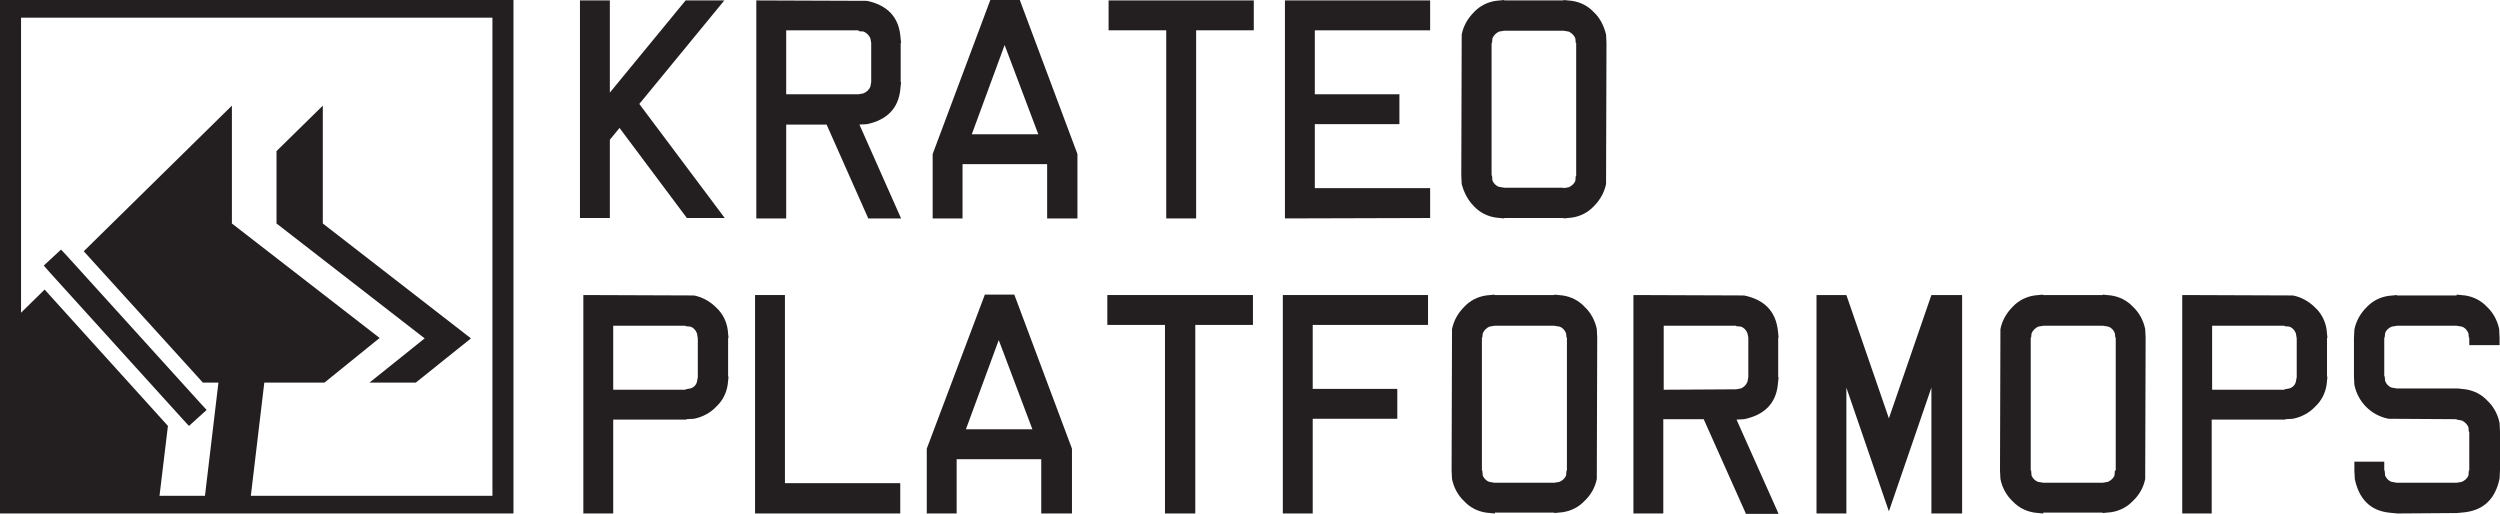
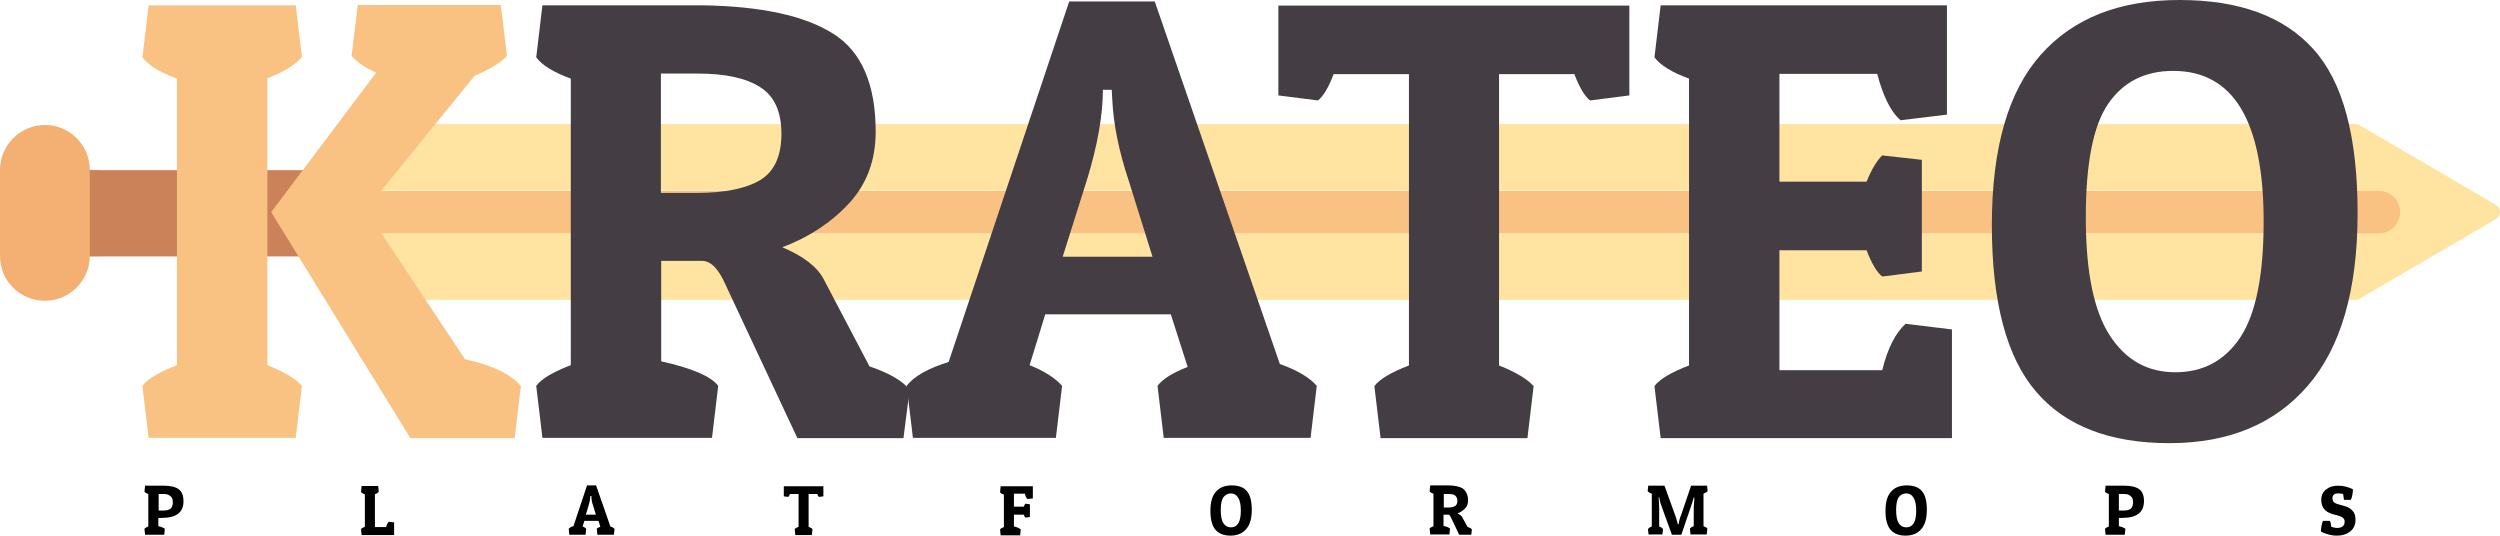
- <svg xmlns="http://www.w3.org/2000/svg" version="1.1" id="Layer_1" x="0px" y="0px" viewBox="0 0 594 122.1" style="enable-background:new 0 0 594 122.1;" xml:space="preserve">
+ <svg xmlns="http://www.w3.org/2000/svg" version="1.1" x="0px" y="0px" viewBox="0 0 846.2 181.3" style="enable-background:new 0 0 846.2 181.3;" xml:space="preserve">
  <style type="text/css">
- 	.st0{fill:#231F20;}
+ 	.st0{fill:#F4B073;}
+ 	.st1{fill:#CC8259;}
+ 	.st2{fill:#FFE4A1;}
+ 	.st3{fill:#FAC282;}
+ 	.st4{fill:#443D44;}
</style>
-   <g>
-     <path class="st0" d="M137.8,51.9V0.1h7.1V22l18-21.9h9.2l-20.2,24.6l20.3,27.1h-9l-16-21.4l-2.3,2.8v18.6H137.8z" />
-     <path class="st0" d="M206.3,51.9l-9.9-22.3h-9.6v22.3h-7.1V0.1L206,0.2c4.7,1,7.4,3.7,7.9,8.1l0.2,1.9h-0.1v9.3h0.1l-0.2,1.9   c-0.5,4.4-3.2,7.1-7.9,8.1l-1.8,0.1l9.9,22.3H206.3z M204,22.4l1.1-0.2c0.8-0.3,1.4-0.9,1.7-1.6l0.2-1.1v-9.3l-0.2-1.1   c-0.3-0.7-0.9-1.3-1.6-1.6L204,7.4V7.2h-17.2v15.2H204z" />
-     <path class="st0" d="M256,51.9h-7.2V39h-20.1v12.9h-7.1V36.6L235.3,0h7L256,36.6L256,51.9z M246.7,31.9l-8-21.2l-7.8,21.2   L246.7,31.9z" />
-     <path class="st0" d="M277.1,51.9V7.2h-13.7V0.1h34.5v7.1h-13.7v44.7H277.1z" />
-     <path class="st0" d="M305.3,51.9V0.1h34.5v7.1h-27.4v15.2h20.1v7.1h-20.1v15.2h27.4v7.1L305.3,51.9z" />
-     <path class="st0" d="M357.4,51.9l-2-0.2c-2-0.3-3.8-1.2-5.2-2.7c-1.4-1.4-2.4-3.3-2.9-5.3l-0.1-2l0.1-33.5c0.4-2,1.4-3.8,2.9-5.3   c1.4-1.5,3.2-2.4,5.2-2.7l2-0.2v0.1h14.1V0l2,0.2c2,0.3,3.8,1.2,5.2,2.7c1.5,1.4,2.4,3.3,2.9,5.3l0.1,2l-0.1,33.5   c-0.4,2-1.4,3.8-2.9,5.3c-1.4,1.5-3.2,2.4-5.2,2.7l-2,0.2v-0.1h-14.1V51.9z M371.5,44.7l1.2-0.2c0.7-0.3,1.3-0.8,1.6-1.5l0.1-1.2   h0.1V10.2h-0.1l-0.1-1.1c-0.3-0.7-0.9-1.3-1.6-1.6l-1.2-0.2h-14.1l-1.2,0.2c-0.7,0.3-1.3,0.9-1.6,1.6l-0.1,1.1h-0.1v31.5h0.1   l0.1,1.2c0.3,0.7,0.9,1.3,1.6,1.5l1.2,0.2H371.5z" />
-     <polygon class="st0" points="87.8,90.9 98.8,90.9 111.9,80.4 76.7,53.1 76.7,25.1 65.7,35.9 65.7,53.1 100.9,80.4  " />
-     <polygon class="st0" points="43.6,99.8 44.9,101.2 49.1,97.4 47.8,96 16,60.9 14.5,59.3 10.4,63.1 11.8,64.7  " />
-     <path class="st0" d="M0,0v122h122V0H0z M117,117.8H59.6l3.2-26.9h14.3l13.1-10.6L55.1,53.1v-28L19.9,59.7l28.3,31.2h3.7l-3.2,26.9   H37.9l2-16.6L10.6,68.8L5,74.3V4.2h112V117.8z" />
-     <path class="st0" d="M138.6,122V70.1l26.3,0.1c2,0.4,3.8,1.4,5.3,2.9c1.5,1.4,2.4,3.2,2.7,5.2l0.2,2H173v9.2h0.1l-0.2,1.9   c-0.3,2-1.2,3.8-2.7,5.2c-1.4,1.5-3.3,2.5-5.3,2.9l-1.8,0.1v0.1h-17.4V122H138.6z M162.9,92.5l1.1-0.2c0.8-0.2,1.4-0.8,1.6-1.6   l0.2-1.1v-9.2l-0.2-1.2c-0.3-0.8-0.9-1.4-1.6-1.6l-1.1-0.1v-0.1h-17.2v15.2H162.9z" />
-     <path class="st0" d="M179.4,122V70.1h7.1v44.7h27.4v7.2H179.4z" />
-     <path class="st0" d="M254.7,122h-7.3v-12.9h-20.1V122h-7.1v-15.4L234,70h7l13.7,36.6V122z M245.3,102l-8-21.2l-7.8,21.2H245.3z" />
-     <path class="st0" d="M276.8,122V77.2h-13.7v-7.1h34.6v7.1H284V122H276.8z" />
-     <path class="st0" d="M304.8,122V70.1h34.5v7.1h-27.4v15.2h20.1v7.1h-20.1V122H304.8z" />
-     <path class="st0" d="M355.1,122l-2-0.2c-2-0.3-3.8-1.2-5.2-2.7c-1.5-1.4-2.5-3.3-2.9-5.3l-0.1-2l0.1-33.6c0.4-2,1.4-3.8,2.9-5.3   c1.4-1.5,3.2-2.4,5.2-2.7l2-0.2v0.1h14.2V70l2,0.2c2,0.3,3.8,1.2,5.2,2.7c1.5,1.4,2.5,3.3,2.9,5.3l0.1,2l-0.1,33.6   c-0.4,2-1.4,3.8-2.9,5.2c-1.4,1.5-3.2,2.4-5.2,2.7l-2,0.2v-0.1h-14.1V122z M369.3,114.7l1.2-0.2c0.7-0.3,1.3-0.8,1.6-1.5l0.1-1.2   h0.1V80.2h-0.1l-0.1-1c-0.3-0.8-0.9-1.4-1.6-1.6l-1.2-0.2h-14.2l-1.2,0.2c-0.7,0.3-1.3,0.9-1.6,1.6l-0.1,1h-0.1v31.6h0.1l0.1,1.2   c0.3,0.7,0.9,1.3,1.6,1.5l1.2,0.2L369.3,114.7z" />
-     <path class="st0" d="M414.8,122l-10-22.4h-9.6V122h-7.1V70.1l26.3,0.1c4.8,1,7.4,3.7,8,8.1l0.2,1.9h-0.1v9.4h0.1l-0.2,1.9   c-0.5,4.4-3.2,7.1-8,8.1l-1.8,0.1l10,22.4H414.8z M412.5,92.5l1.1-0.2c0.8-0.3,1.3-0.9,1.6-1.6l0.2-1.1v-9.4l-0.2-1   c-0.3-0.8-0.9-1.4-1.6-1.6l-1.1-0.1v-0.1h-17.2v15.2L412.5,92.5z" />
-     <path class="st0" d="M458.9,122V92.1l-10.1,29.4l-10.1-29.4V122h-7.1V70.1h7.1l10.1,29.3l10.1-29.3h7.3V122H458.9z" />
-     <path class="st0" d="M485.4,122l-2-0.2c-2-0.3-3.8-1.2-5.2-2.7c-1.5-1.4-2.5-3.3-2.9-5.3l-0.1-2l0.1-33.6c0.4-2,1.4-3.8,2.9-5.3   c1.4-1.5,3.2-2.4,5.2-2.7l2-0.2v0.1h14.2V70l2,0.2c2,0.3,3.8,1.2,5.2,2.7c1.5,1.4,2.5,3.3,2.9,5.3l0.1,2l-0.1,33.6   c-0.4,2-1.4,3.8-2.9,5.2c-1.4,1.5-3.2,2.4-5.2,2.7l-2,0.2v-0.1h-14.1V122z M499.6,114.7l1.2-0.2c0.7-0.3,1.3-0.8,1.6-1.5l0.1-1.2   h0.2V80.2h-0.1l-0.1-1c-0.3-0.8-0.9-1.4-1.6-1.6l-1.2-0.2h-14.2l-1.2,0.2c-0.7,0.3-1.3,0.9-1.6,1.6l-0.1,1h-0.1v31.6h0.1l0.1,1.2   c0.3,0.7,0.9,1.3,1.6,1.5l1.2,0.2L499.6,114.7z" />
-     <path class="st0" d="M518.5,122V70.1l26.3,0.1c2,0.4,3.8,1.4,5.3,2.9c1.5,1.4,2.4,3.2,2.7,5.2l0.2,2h-0.1v9.2h0.1l-0.2,1.9   c-0.3,2-1.2,3.8-2.7,5.2c-1.4,1.5-3.3,2.5-5.3,2.9l-1.8,0.1v0.1h-17.5V122H518.5z M542.8,92.5l1.1-0.2c0.8-0.2,1.4-0.8,1.6-1.6   l0.2-1.1v-9.2l-0.2-1.2c-0.3-0.8-0.9-1.4-1.6-1.6l-1.1-0.1v-0.1h-17.2v15.2H542.8z" />
-     <path class="st0" d="M569.6,122l-2-0.2c-4.4-0.5-7.1-3.2-8.1-8l-0.1-2v-2.1h7.1v2.1h0.1l0.1,1.2c0.3,0.7,0.9,1.3,1.6,1.5l1.2,0.2   h14.2l1.2-0.2c0.7-0.3,1.3-0.8,1.6-1.5l0.1-1.2h0.1v-9.2h-0.1l-0.1-1.1c-0.3-0.7-0.9-1.3-1.6-1.6l-1.2-0.2v-0.1l-16.2-0.1   c-4.1-0.8-7.3-4-8.1-8.1l-0.1-1.9v-9.2l0.1-2c0.4-2,1.4-3.8,2.9-5.3c1.4-1.5,3.2-2.4,5.2-2.7l2-0.2v0.1h14.2V70l2,0.2   c2,0.3,3.8,1.2,5.2,2.7c1.5,1.4,2.5,3.3,2.9,5.3l0.1,2V82h-7.2v-1.8h-0.1l-0.1-1c-0.3-0.8-0.9-1.4-1.6-1.6l-1.2-0.2h-14.2l-1.2,0.2   c-0.8,0.3-1.4,0.9-1.6,1.6l-0.1,1h-0.1v9.2h0.1l0.1,1.1c0.3,0.8,0.9,1.4,1.6,1.6l1.2,0.2H584l1.8,0.2c2,0.3,3.8,1.2,5.2,2.7   c1.5,1.4,2.5,3.3,2.9,5.3l0.1,2v9.2l-0.1,2c-1,4.8-3.7,7.4-8.1,8l-2,0.2L569.6,122z" />
+   <g id="Platformops">
+ </g>
+   <g id="Sword">
+ </g>
+   <g id="krateo">
+     <g>
+       <g>
+         <path d="M54.7,175.3h-1.1v2.8c1.2,0.3,1.9,0.6,2.2,0.9l-0.2,2h-6.5l-0.2-2c0.2-0.3,0.6-0.5,1.3-0.8v-11c-0.7-0.2-1.1-0.5-1.3-0.8     l0.2-2h6.4c2.2,0,3.9,0.4,5,1.2c1.1,0.8,1.6,2.2,1.6,4.1C62.1,173.5,59.6,175.3,54.7,175.3z M55.1,167.2h-1.4v5.6h1.6     c1.1,0,1.9-0.2,2.4-0.6c0.5-0.4,0.8-1.2,0.8-2.2c0-1.1-0.3-1.8-0.9-2.1C57,167.3,56.2,167.2,55.1,167.2z" />
+         <path d="M133.4,181.1h-11l-0.2-2c0.2-0.3,0.6-0.5,1.3-0.8v-11c-0.7-0.2-1.1-0.5-1.3-0.8l0.2-2h5.6l0.2,2     c-0.3,0.3-0.7,0.6-1.3,0.8v11.1h3.8c0.2-0.8,0.5-1.4,0.9-1.8l1.8,0.2V181.1z" />
+         <path d="M201.8,164.4l4.8,13.8c0.7,0.2,1.1,0.5,1.4,0.8l-0.2,2h-5.6l-0.2-2c0.2-0.3,0.6-0.5,1.2-0.7l-0.6-2h-4.8l-0.6,1.9     c0.6,0.2,1,0.5,1.2,0.8l-0.2,2h-5.5l-0.2-2c0.3-0.4,0.8-0.7,1.6-0.9l4.6-13.8H201.8z M199.8,167.8c0,1-0.2,2.1-0.6,3.4l-0.9,3     h3.4l-0.9-2.9c-0.4-1.1-0.6-2.1-0.6-3l0-0.4H199.8z" />
+         <path d="M278.7,164.6v3.4l-1.5,0.2c-0.2-0.2-0.4-0.5-0.6-1h-2.9v11.1c0.6,0.3,1.1,0.5,1.3,0.8l-0.2,2h-5.6l-0.2-2     c0.2-0.3,0.6-0.5,1.3-0.8v-11.1h-2.9c-0.2,0.5-0.4,0.8-0.6,1l-1.5-0.2v-3.4H278.7z" />
+         <path d="M349.6,164.5v4.2l-1.8,0.2c-0.4-0.3-0.7-0.9-0.9-1.8h-3.7v4.4h3.3c0.2-0.5,0.4-0.8,0.6-1l1.5,0.2v4.3l-1.5,0.2     c-0.2-0.2-0.4-0.5-0.6-1h-3.3v4c1.1,0.2,1.8,0.6,2.3,1l-0.2,2h-6.6l-0.2-2c0.2-0.3,0.6-0.5,1.3-0.8v-11c-0.7-0.2-1.1-0.5-1.3-0.8     l0.2-2H349.6z" />
+         <path d="M416.5,181.3c-2.3,0-4-0.7-5.1-2c-1.1-1.3-1.7-3.4-1.7-6.4c0-2.9,0.6-5.1,1.9-6.5c1.2-1.4,3-2.1,5.3-2.1s4,0.6,5.1,1.9     c1.1,1.2,1.7,3.3,1.7,6.3s-0.6,5.1-1.9,6.6C420.5,180.6,418.7,181.3,416.5,181.3z M414.1,168.3c-0.6,0.8-0.9,2.3-0.9,4.3     c0,2.1,0.3,3.6,0.9,4.5c0.6,0.9,1.4,1.4,2.5,1.4c1.1,0,1.9-0.4,2.5-1.3c0.6-0.9,0.9-2.4,0.9-4.4c0-3.8-1.2-5.8-3.5-5.8     C415.5,167.1,414.7,167.5,414.1,168.3z" />
+         <path d="M496.9,169.4c0,1.1-0.3,2-1,2.7c-0.7,0.7-1.5,1.3-2.6,1.7c0.8,0.3,1.3,0.7,1.6,1.2l1.8,3.3c0.8,0.3,1.3,0.6,1.5,0.9     l-0.2,1.8h-4.1l-2.8-5.9c-0.3-0.6-0.6-0.9-0.9-0.9h-1.6v3.8c1.2,0.3,1.9,0.6,2.2,0.9l-0.2,2h-6.5l-0.2-2c0.2-0.3,0.6-0.5,1.3-0.8     v-11c-0.7-0.2-1.1-0.5-1.3-0.8l0.2-2h6.1c2.2,0,3.9,0.4,5,1.1C496.3,166.3,496.9,167.6,496.9,169.4z M490.1,167.2h-1.4v4.6h1.4     c1.1,0,1.9-0.2,2.4-0.5s0.8-0.9,0.8-1.8c0-0.8-0.3-1.4-0.8-1.8S491.1,167.2,490.1,167.2z" />
+         <path d="M573.3,172c0-0.6,0.1-1.6,0.2-3l0-0.6l-0.2,0c-0.4,1.4-0.7,2.4-1,3.2l-3.2,9.4h-3.2l-3.4-9.4c-0.3-0.7-0.6-1.6-0.8-2.7     l-0.1-0.6l-0.2,0c0.1,1.4,0.2,2.6,0.2,3.6v6.3c0.6,0.2,1,0.5,1.3,0.9l-0.2,1.8H558l-0.2-1.8c0.3-0.4,0.7-0.7,1.3-0.9v-11.1     c-0.7-0.2-1.1-0.5-1.4-0.9l0.2-1.8h5.5l3.5,9.7c0.4,1.1,0.7,2,0.9,2.9l0.1,0.4h0.3c0.1-1,0.4-2.1,0.9-3.3l3.3-9.7h5.4l0.2,1.8     c-0.3,0.4-0.7,0.6-1.4,0.9v11c0.6,0.2,1.1,0.5,1.3,0.8l-0.2,2h-5.5l-0.2-2c0.3-0.3,0.7-0.6,1.3-0.8V172z" />
+         <path d="M645,181.3c-2.3,0-4-0.7-5.1-2c-1.1-1.3-1.7-3.4-1.7-6.4c0-2.9,0.6-5.1,1.9-6.5c1.2-1.4,3-2.1,5.3-2.1s4,0.6,5.1,1.9     c1.1,1.2,1.7,3.3,1.7,6.3s-0.6,5.1-1.9,6.6C649,180.6,647.3,181.3,645,181.3z M642.7,168.3c-0.6,0.8-0.9,2.3-0.9,4.3     c0,2.1,0.3,3.6,0.9,4.5c0.6,0.9,1.4,1.4,2.5,1.4c1.1,0,1.9-0.4,2.5-1.3c0.6-0.9,0.9-2.4,0.9-4.4c0-3.8-1.2-5.8-3.5-5.8     C644.1,167.1,643.2,167.5,642.7,168.3z" />
+         <path d="M718.3,175.3h-1.1v2.8c1.2,0.3,1.9,0.6,2.2,0.9l-0.2,2h-6.5l-0.2-2c0.2-0.3,0.6-0.5,1.3-0.8v-11     c-0.7-0.2-1.1-0.5-1.3-0.8l0.2-2h6.4c2.2,0,3.9,0.4,5,1.2s1.6,2.2,1.6,4.1C725.6,173.5,723.2,175.3,718.3,175.3z M718.6,167.2     h-1.4v5.6h1.6c1.1,0,1.9-0.2,2.4-0.6c0.5-0.4,0.8-1.2,0.8-2.2c0-1.1-0.3-1.8-0.9-2.1C720.6,167.3,719.7,167.2,718.6,167.2z" />
+         <path d="M793.1,167.2c-0.5-0.1-1.1-0.2-1.7-0.2s-1.1,0.1-1.4,0.4c-0.4,0.3-0.5,0.7-0.5,1.2s0.1,1,0.4,1.3     c0.3,0.3,0.8,0.6,1.6,0.8l2.1,0.6c1.2,0.3,2.1,0.9,2.7,1.6c0.7,0.7,1,1.8,1,3.1c0,1.6-0.6,2.9-1.8,3.9c-1.2,0.9-2.6,1.4-4.4,1.4     c-1,0-1.9-0.1-3-0.4s-1.9-0.6-2.5-1c0-0.1,0-0.3,0-0.6c0-0.3,0.1-0.7,0.2-1.4c0.1-0.7,0.3-1.2,0.5-1.6h2.3c0.3,0.5,0.4,1.2,0.5,2     c0.6,0.2,1.2,0.4,2,0.4c0.7,0,1.4-0.2,1.8-0.5c0.5-0.4,0.7-0.9,0.7-1.5c0-0.3,0-0.6-0.1-0.8s-0.2-0.4-0.4-0.6     c-0.2-0.2-0.6-0.4-1.1-0.6l-2.5-0.7c-2.5-0.7-3.8-2.3-3.8-4.8c0-1.5,0.5-2.6,1.6-3.5c1.1-0.9,2.4-1.3,4.1-1.3     c1.7,0,3.4,0.4,5,1.2c0,0.1,0,0.3,0,0.6s-0.1,0.7-0.2,1.4c-0.1,0.7-0.3,1.2-0.5,1.6h-2.3C793.3,168.7,793.2,168,793.1,167.2z" />
+       </g>
+       <path class="st0" d="M33.9,57.5h-3.5c0-8.4-6.8-15.2-15.2-15.2S0,49.2,0,57.5h0v29.2h0c0,8.4,6.8,15.1,15.2,15.1    s15.1-6.8,15.2-15.1h3.5V57.5z" />
+       <rect x="30.4" y="57.6" class="st1" width="94.1" height="29.2" />
+       <path class="st2" d="M845.1,69.5L845.1,69.5L845.1,69.5c-0.2-0.1-0.3-0.2-0.5-0.3L798,42v0H122.8v22.5H798V79H122.8v22.5H798v0    l46.6-27.2c0.2-0.1,0.3-0.2,0.4-0.3l0,0v0c0.7-0.5,1.2-1.3,1.2-2.3S845.8,70,845.1,69.5z" />
+       <path class="st3" d="M805.2,64.6H97.7V79h707.5l0,0c0,0,0,0,0,0c4,0,7.2-3.2,7.2-7.2S809.2,64.6,805.2,64.6z" />
+       <g>
+         <path class="st3" d="M100.1,1.7l2.1,17.6c-2.3,2.7-6.2,5.1-11.7,7.2v97.1c5.7,2.3,9.6,4.6,11.7,7l-2.1,17.6H50.3l-2.1-17.6     c1.8-2.4,5.7-4.7,11.7-7V26.6c-5.8-2.1-9.7-4.5-11.7-7.2l2.1-17.6H100.1z M174.2,148.3h-35.3L91.8,71.8l35.5-47.2     c-4-1.8-6.7-3.8-8.3-5.7l2.1-17.2h48.4l2.1,17.2c-2,2.3-5.7,4.5-11,6.8L123.8,71l33.6,50.6c9.2,2,15.5,5,18.9,9.1L174.2,148.3z" />
+         <path class="st4" d="M296.4,44.6c0,9.6-3,17.7-9,24.2c-6,6.5-13.6,11.5-22.6,14.9c7.1,3,11.8,6.6,14,10.8l15.5,29.5     c6.7,2.3,11.2,4.9,13.6,7.9l-2.1,16.4h-35.9l-24.4-52.1c-2.3-5.2-4.9-7.9-7.9-7.9h-13.8v34c10.3,2.3,16.8,5,19.3,8.3l-2.1,17.6     h-57.4l-2.1-17.6c1.8-2.4,5.7-4.7,11.7-7V26.6c-5.8-2.1-9.7-4.5-11.7-7.2l2.1-17.6h54.2c19.8,0.3,34.6,3.5,44.2,9.6     C291.6,17.4,296.4,28.5,296.4,44.6z M236.2,24.9h-12.5v40.4h12.1c9.6,0,16.8-1.5,21.6-4.4c4.7-2.9,7.1-8.1,7.1-15.6     c0-7.5-2.4-12.8-7.2-15.8C252.5,26.4,245.4,24.9,236.2,24.9z" />
+         <path class="st4" d="M390.9,0.6l42.3,122.6c5.9,2.1,10.1,4.6,12.5,7.4l-2.1,17.6h-49.7l-2.1-17.6c1.7-2.3,5.1-4.4,10.2-6.4     l-5.7-17.8h-42.5l-5.3,17.2c5,2,8.6,4.3,11,7l-2.1,17.6h-48.4l-2.1-17.6c2.5-3.3,7.3-5.9,14.2-8.1l40.8-122H390.9z M373.3,30.4     c0,8.6-1.8,18.7-5.3,30.2l-8.3,26.3h30.4L382,61c-3.3-9.9-5.1-18.9-5.5-27l-0.2-3.6H373.3z" />
+         <path class="st4" d="M551.5,1.9v30.4L538.2,34c-1.8-1.4-3.6-4.4-5.3-8.9h-25.5v98.6c5.7,2.3,9.6,4.6,11.7,7l-2.1,17.6h-49.7     l-2.1-17.6c1.8-2.4,5.7-4.7,11.7-7V25.1h-25.5c-1.7,4.5-3.5,7.5-5.3,8.9l-13.4-1.7V1.9H551.5z" />
+         <path class="st4" d="M660.7,148.3h-98.6l-2.1-17.6c1.8-2.4,5.7-4.7,11.7-7V26.6c-5.8-2.1-9.7-4.5-11.7-7.2l2.1-17.6H659v37     l-15.7,1.9c-3.3-2.8-5.9-8.1-7.9-15.7h-33.1v36.5h29.5c1.7-4.2,3.5-7.2,5.3-8.9l13.4,1.5v37.8l-13.4,1.7     c-1.8-1.4-3.6-4.4-5.3-8.9h-29.5v40.6h34.8c1.8-7.4,4.5-12.6,7.9-15.7l15.7,1.9V148.3z" />
+         <path class="st4" d="M734.3,150c-20.1,0-35.2-5.8-45.1-17.4c-10-11.6-15-30.4-15-56.4c0-26,5.5-45.2,16.5-57.6     c11-12.4,26.6-18.6,47-18.6C757.9,0,773,5.5,783,16.6c10,11,15,29.5,15,55.5c0,25.9-5.6,45.4-16.8,58.4     C770,143.5,754.4,150,734.3,150z M713.6,35.1c-5.1,7.4-7.6,20.2-7.6,38.5c0,18.3,2.7,31.6,8.1,39.9c5.4,8.4,12.8,12.5,22.2,12.5     c9.4,0,16.7-3.9,22-11.8c5.2-7.9,7.9-20.9,7.9-39.2c0-34-10.2-51-30.6-51C726,24,718.7,27.7,713.6,35.1z" />
+       </g>
+     </g>
  </g>
</svg>
